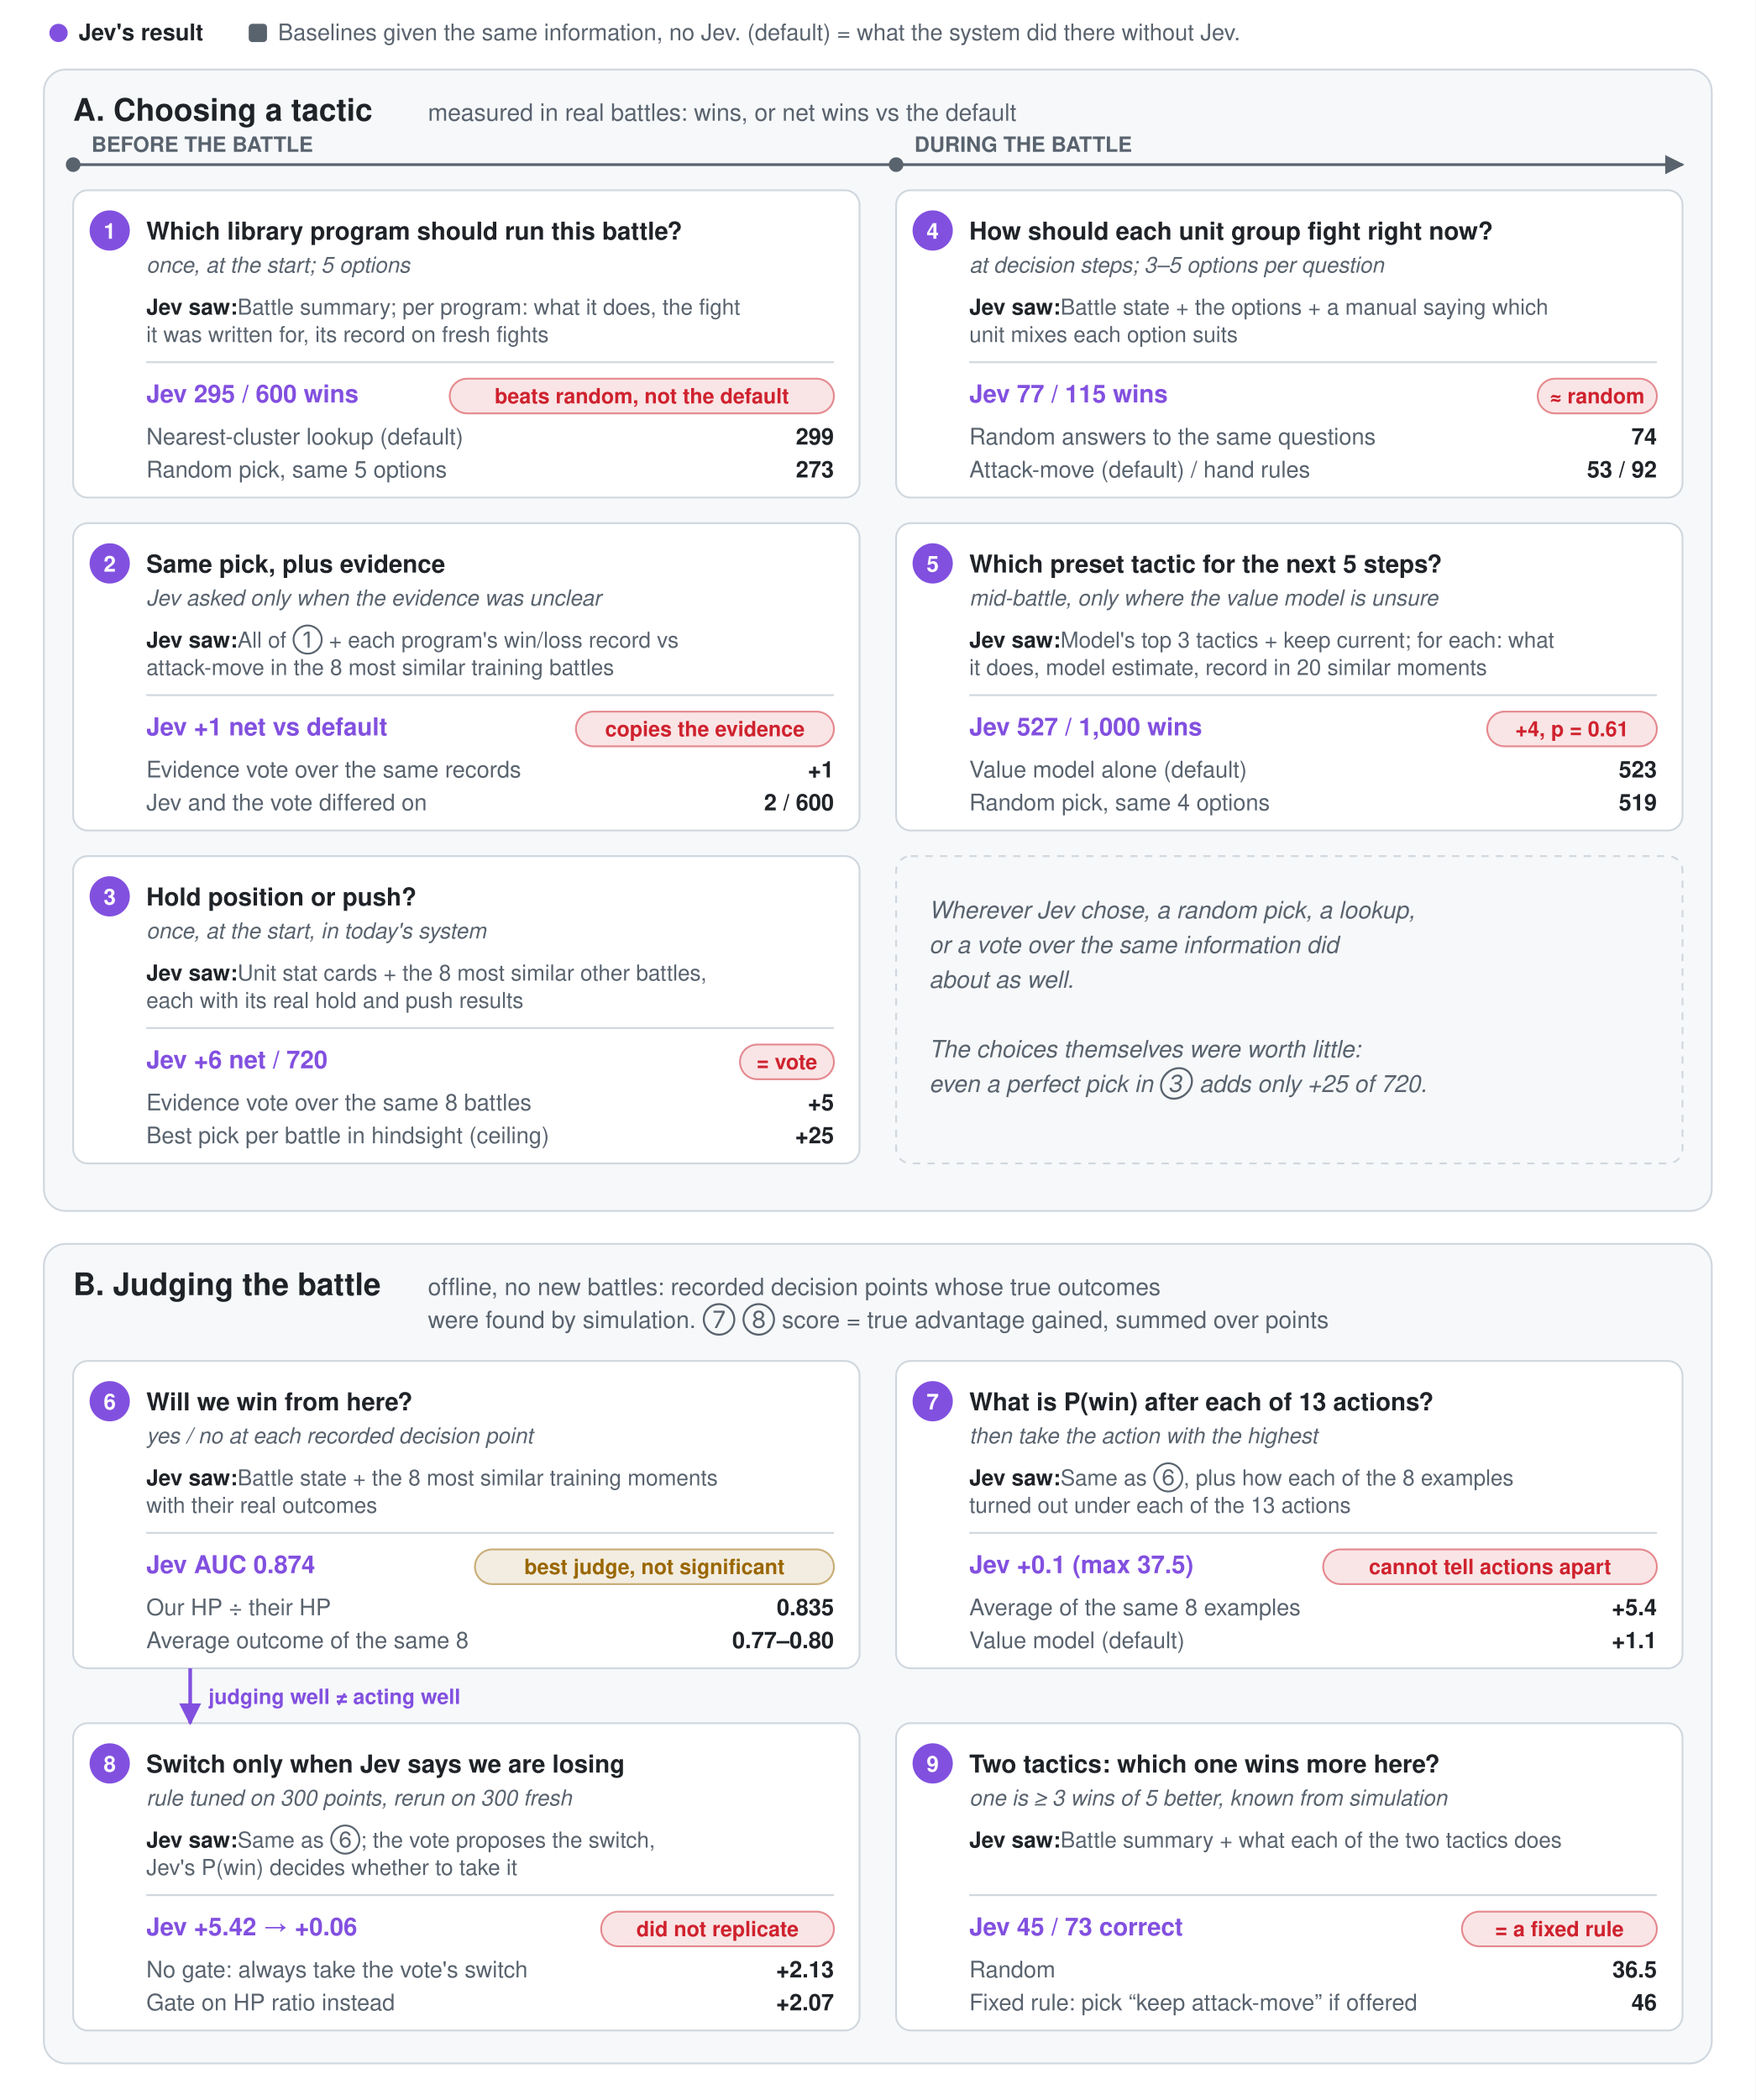
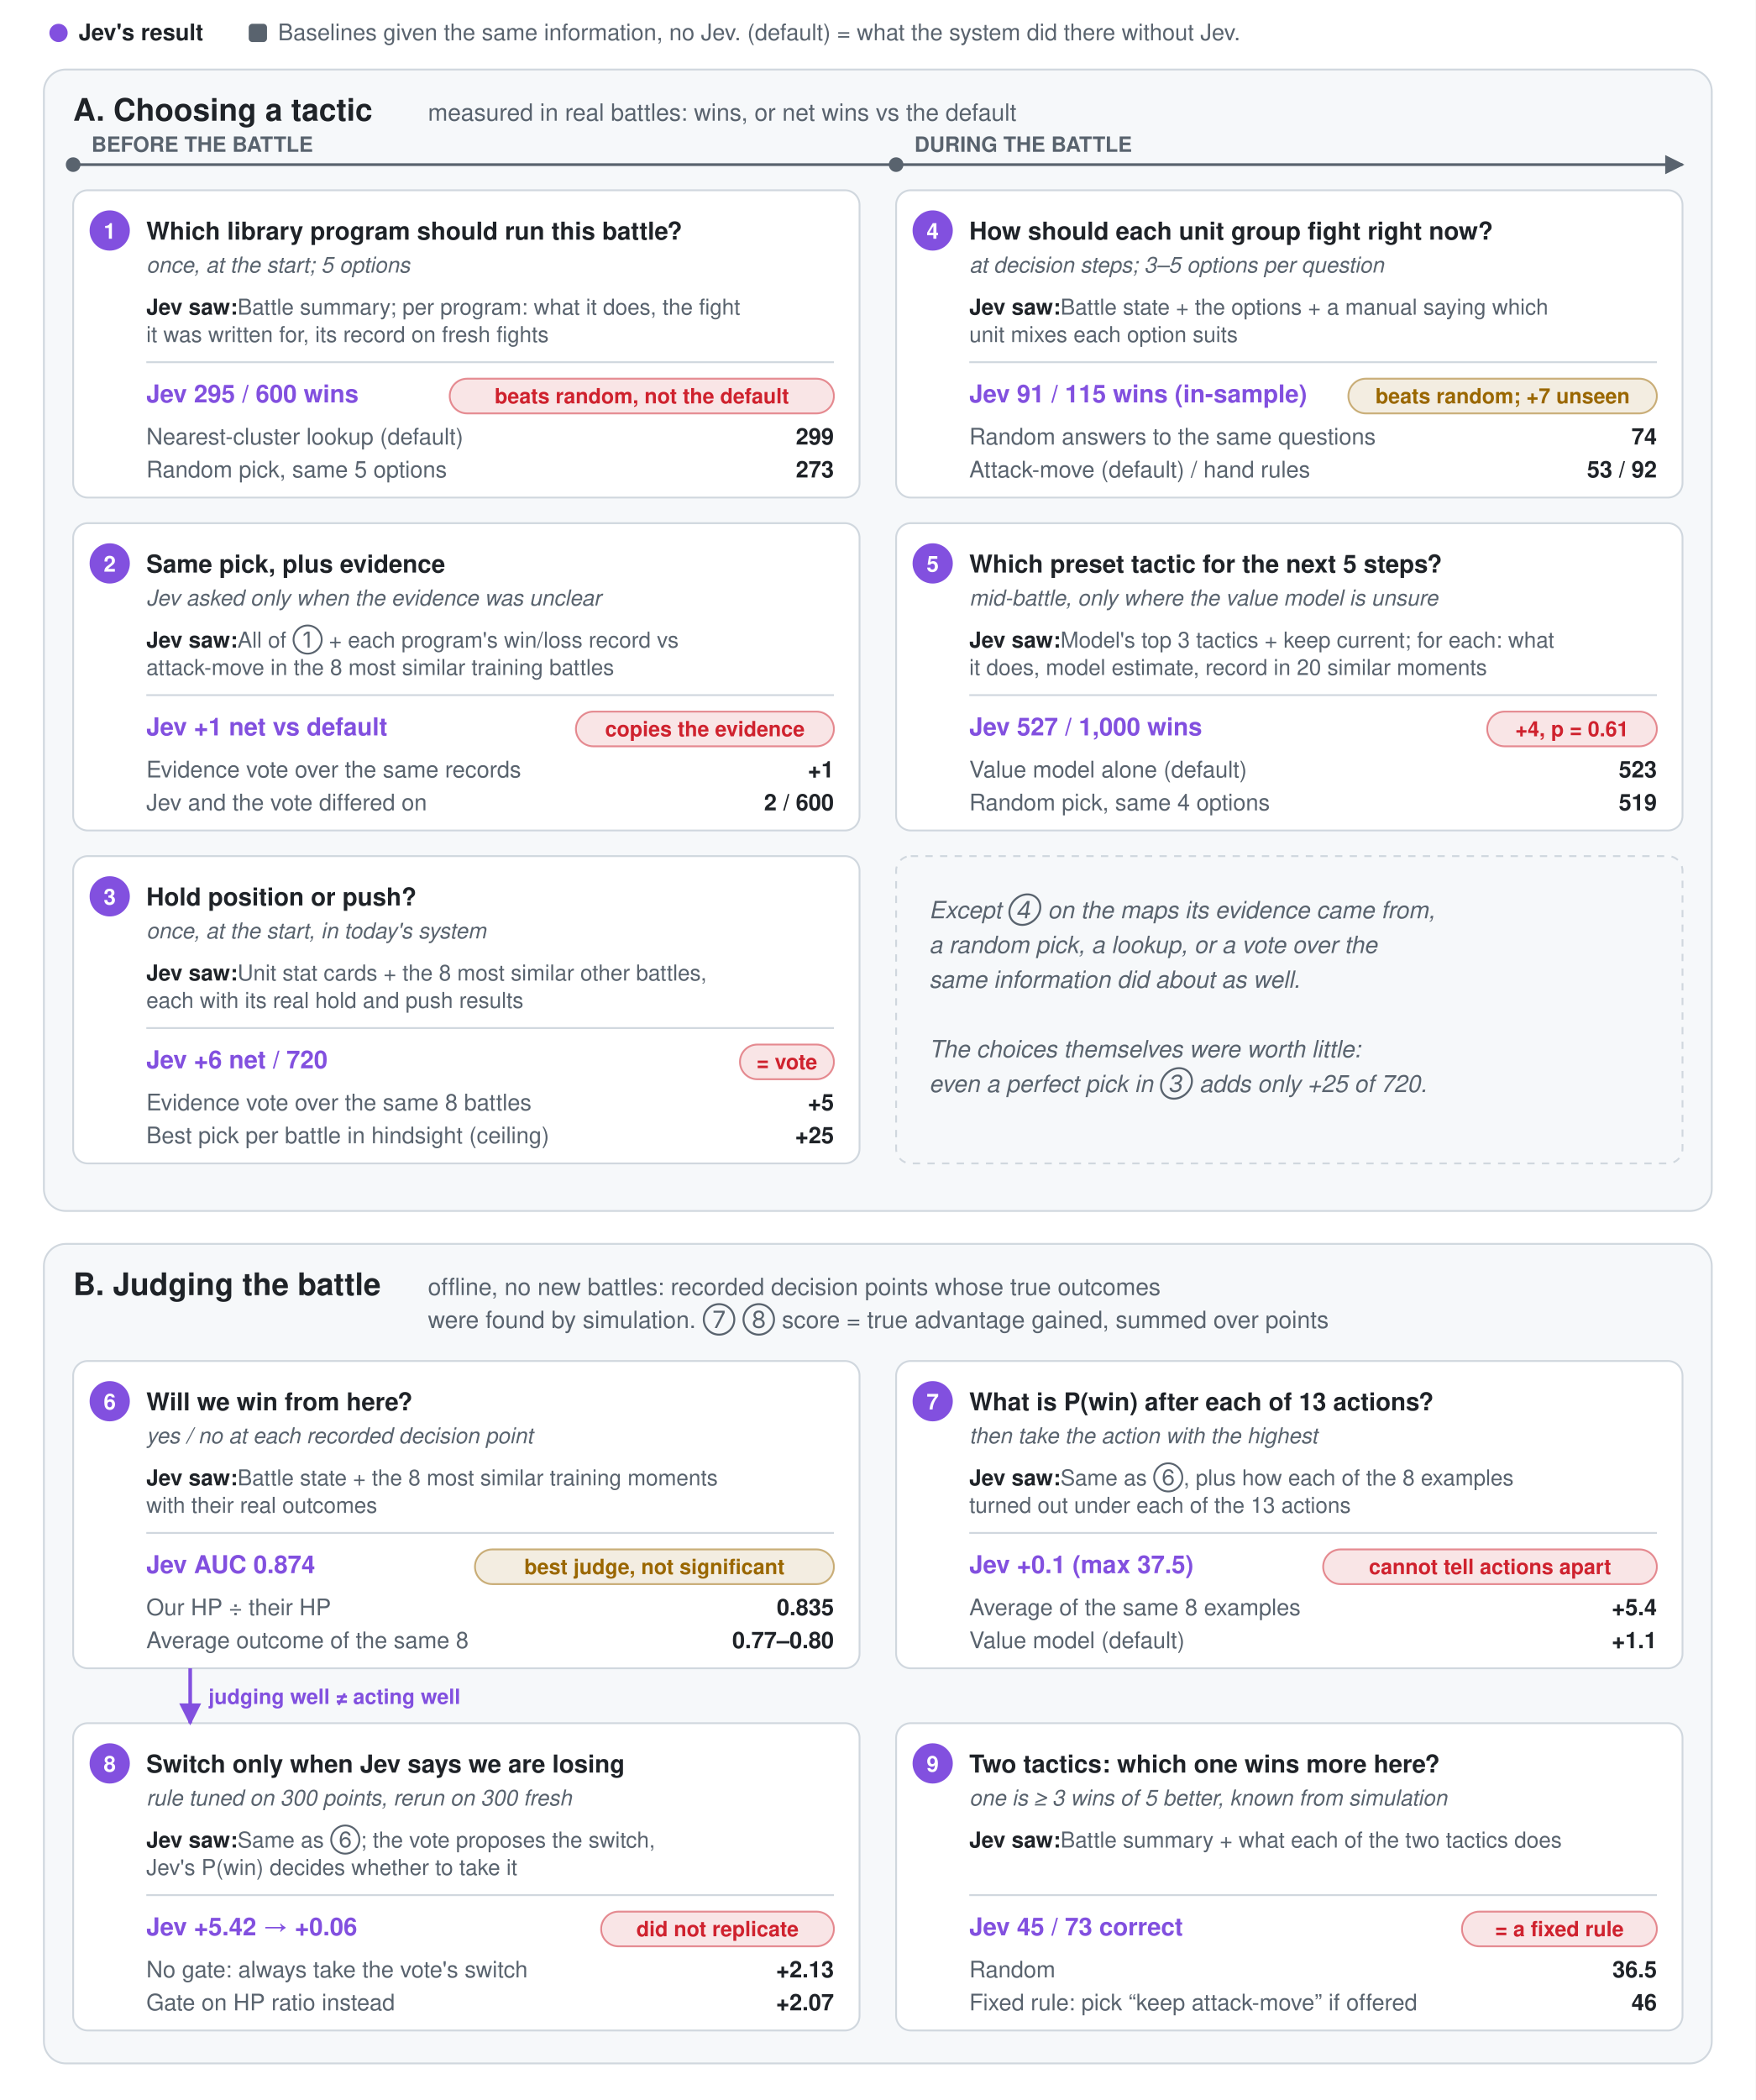
<svg xmlns="http://www.w3.org/2000/svg" viewBox="0 0 960 1148" width="960" height="1148" font-family="-apple-system, BlinkMacSystemFont, 'Segoe UI', Helvetica, Arial, sans-serif">
  <defs>
    <marker id="arr" viewBox="0 0 10 10" refX="9" refY="5" markerWidth="7" markerHeight="7" orient="auto">
      <path d="M0,0 L10,5 L0,10 z" fill="#59636e" />
    </marker>
    <marker id="arrj" viewBox="0 0 10 10" refX="9" refY="5" markerWidth="6" markerHeight="6" orient="auto">
      <path d="M0,0 L10,5 L0,10 z" fill="#8250df" />
    </marker>
  </defs>
  <rect width="960" height="1148" fill="#ffffff" />
  <circle cx="32" cy="18" r="5" fill="#8250df" />
  <text x="43" y="22" font-size="12.5" fill="#1f2328" font-weight="600" text-anchor="start">Jev's result</text>
  <rect x="136" y="13" width="10" height="10" rx="2" fill="#59636e" />
  <text x="152" y="22" font-size="12.5" fill="#59636e" font-weight="400" text-anchor="start">Baselines given the same information, no Jev.  (default) = what the system did there without Jev.</text>
  <rect x="24" y="38" width="912" height="624" rx="12" fill="#f6f8fa" stroke="#d0d7de" />
  <text x="40" y="66" font-size="17" fill="#1f2328" font-weight="700" text-anchor="start">A.  Choosing a tactic</text>
  <text x="234" y="66" font-size="13" fill="#59636e" font-weight="400" text-anchor="start">measured in real battles: wins, or net wins vs the default</text>
  <line x1="40" y1="90" x2="920" y2="90" stroke="#59636e" stroke-width="1.5" marker-end="url(#arr)" />
  <circle cx="40" cy="90" r="4" fill="#59636e" />
  <text x="50" y="83" font-size="11.5" fill="#59636e" font-weight="700" text-anchor="start">BEFORE THE BATTLE</text>
  <circle cx="490" cy="90" r="4" fill="#59636e" />
  <text x="500" y="83" font-size="11.5" fill="#59636e" font-weight="700" text-anchor="start">DURING THE BATTLE</text>
  <rect x="40" y="104" width="430" height="168" rx="8" fill="#ffffff" stroke="#d0d7de" />
  <circle cx="60" cy="126" r="11" fill="#8250df" />
  <text x="60" y="130.5" font-size="12" fill="#fff" font-weight="700" text-anchor="middle">1</text>
  <text x="80" y="131" font-size="13.5" fill="#1f2328" font-weight="600" text-anchor="start">Which library program should run this battle?</text>
  <text x="80" y="149" font-size="12" fill="#59636e" font-weight="400" text-anchor="start" font-style="italic">once, at the start; 5 options</text>
  <text x="80" y="172" font-size="12" fill="#59636e">
    <tspan font-weight="700" fill="#1f2328">Jev saw: </tspan>Battle summary; per program: what it does, the fight</text>
  <text x="80" y="187" font-size="12" fill="#59636e" font-weight="400" text-anchor="start">it was written for, its record on fresh fights</text>
  <line x1="80" y1="198" x2="456" y2="198" stroke="#d0d7de" />
  <text x="80" y="220" font-size="13.5" fill="#8250df" font-weight="700" text-anchor="start">Jev 295 / 600 wins</text>
  <rect x="245.9" y="207" width="210.1" height="19" rx="9.5" fill="#cf222e" fill-opacity="0.12" stroke="#cf222e" stroke-opacity="0.5" />
  <text x="350.95" y="220.5" font-size="11.5" fill="#cf222e" font-weight="600" text-anchor="middle">beats random, not the default</text>
  <text x="80" y="243" font-size="12.5" fill="#59636e" font-weight="400" text-anchor="start">Nearest-cluster lookup (default)</text>
  <text x="456" y="243" font-size="12.5" fill="#1f2328" font-weight="700" text-anchor="end">299</text>
  <text x="80" y="261" font-size="12.5" fill="#59636e" font-weight="400" text-anchor="start">Random pick, same 5 options</text>
  <text x="456" y="261" font-size="12.5" fill="#1f2328" font-weight="700" text-anchor="end">273</text>
  <rect x="40" y="286" width="430" height="168" rx="8" fill="#ffffff" stroke="#d0d7de" />
  <circle cx="60" cy="308" r="11" fill="#8250df" />
  <text x="60" y="312.5" font-size="12" fill="#fff" font-weight="700" text-anchor="middle">2</text>
  <text x="80" y="313" font-size="13.5" fill="#1f2328" font-weight="600" text-anchor="start">Same pick, plus evidence</text>
  <text x="80" y="331" font-size="12" fill="#59636e" font-weight="400" text-anchor="start" font-style="italic">Jev asked only when the evidence was unclear</text>
  <text x="80" y="354" font-size="12" fill="#59636e">
    <tspan font-weight="700" fill="#1f2328">Jev saw: </tspan>All of ① + each program's win/loss record vs</text>
  <text x="80" y="369" font-size="12" fill="#59636e" font-weight="400" text-anchor="start">attack-move in the 8 most similar training battles</text>
  <line x1="80" y1="380" x2="456" y2="380" stroke="#d0d7de" />
  <text x="80" y="402" font-size="13.5" fill="#8250df" font-weight="700" text-anchor="start">Jev +1 net vs default</text>
  <rect x="314.9" y="389" width="141.1" height="19" rx="9.5" fill="#cf222e" fill-opacity="0.12" stroke="#cf222e" stroke-opacity="0.5" />
  <text x="385.45" y="402.5" font-size="11.5" fill="#cf222e" font-weight="600" text-anchor="middle">copies the evidence</text>
  <text x="80" y="425" font-size="12.5" fill="#59636e" font-weight="400" text-anchor="start">Evidence vote over the same records</text>
  <text x="456" y="425" font-size="12.5" fill="#1f2328" font-weight="700" text-anchor="end">+1</text>
  <text x="80" y="443" font-size="12.5" fill="#59636e" font-weight="400" text-anchor="start">Jev and the vote differed on</text>
  <text x="456" y="443" font-size="12.5" fill="#1f2328" font-weight="700" text-anchor="end">2 / 600</text>
  <rect x="40" y="468" width="430" height="168" rx="8" fill="#ffffff" stroke="#d0d7de" />
  <circle cx="60" cy="490" r="11" fill="#8250df" />
  <text x="60" y="494.5" font-size="12" fill="#fff" font-weight="700" text-anchor="middle">3</text>
  <text x="80" y="495" font-size="13.5" fill="#1f2328" font-weight="600" text-anchor="start">Hold position or push?</text>
  <text x="80" y="513" font-size="12" fill="#59636e" font-weight="400" text-anchor="start" font-style="italic">once, at the start, in today's system</text>
  <text x="80" y="536" font-size="12" fill="#59636e">
    <tspan font-weight="700" fill="#1f2328">Jev saw: </tspan>Unit stat cards + the 8 most similar other battles,</text>
  <text x="80" y="551" font-size="12" fill="#59636e" font-weight="400" text-anchor="start">each with its real hold and push results</text>
  <line x1="80" y1="562" x2="456" y2="562" stroke="#d0d7de" />
  <text x="80" y="584" font-size="13.5" fill="#8250df" font-weight="700" text-anchor="start">Jev +6 net / 720</text>
  <rect x="404.6" y="571" width="51.4" height="19" rx="9.5" fill="#cf222e" fill-opacity="0.12" stroke="#cf222e" stroke-opacity="0.5" />
  <text x="430.3" y="584.5" font-size="11.5" fill="#cf222e" font-weight="600" text-anchor="middle">= vote</text>
  <text x="80" y="607" font-size="12.5" fill="#59636e" font-weight="400" text-anchor="start">Evidence vote over the same 8 battles</text>
  <text x="456" y="607" font-size="12.5" fill="#1f2328" font-weight="700" text-anchor="end">+5</text>
  <text x="80" y="625" font-size="12.5" fill="#59636e" font-weight="400" text-anchor="start">Best pick per battle in hindsight (ceiling)</text>
  <text x="456" y="625" font-size="12.5" fill="#1f2328" font-weight="700" text-anchor="end">+25</text>
  <rect x="490" y="104" width="430" height="168" rx="8" fill="#ffffff" stroke="#d0d7de" />
  <circle cx="510" cy="126" r="11" fill="#8250df" />
  <text x="510" y="130.5" font-size="12" fill="#fff" font-weight="700" text-anchor="middle">4</text>
  <text x="530" y="131" font-size="13.5" fill="#1f2328" font-weight="600" text-anchor="start">How should each unit group fight right now?</text>
  <text x="530" y="149" font-size="12" fill="#59636e" font-weight="400" text-anchor="start" font-style="italic">at decision steps; 3–5 options per question</text>
  <text x="530" y="172" font-size="12" fill="#59636e">
    <tspan font-weight="700" fill="#1f2328">Jev saw: </tspan>Battle state + the options + a manual saying which</text>
  <text x="530" y="187" font-size="12" fill="#59636e" font-weight="400" text-anchor="start">unit mixes each option suits</text>
  <line x1="530" y1="198" x2="906" y2="198" stroke="#d0d7de" />
-   <text x="530" y="220" font-size="13.5" fill="#8250df" font-weight="700" text-anchor="start">Jev 77 / 115 wins</text>
-   <rect x="840.8" y="207" width="65.2" height="19" rx="9.5" fill="#cf222e" fill-opacity="0.12" stroke="#cf222e" stroke-opacity="0.5" />
-   <text x="873.4" y="220.5" font-size="11.5" fill="#cf222e" font-weight="600" text-anchor="middle">≈ random</text>
+   <text x="530" y="220" font-size="13.5" fill="#8250df" font-weight="700" text-anchor="start">Jev 91 / 115 wins (in-sample)</text>
+   <rect x="737.3" y="207" width="168.7" height="19" rx="9.5" fill="#9a6700" fill-opacity="0.12" stroke="#9a6700" stroke-opacity="0.5" />
+   <text x="821.65" y="220.5" font-size="11.5" fill="#9a6700" font-weight="600" text-anchor="middle">beats random; +7 unseen</text>
  <text x="530" y="243" font-size="12.5" fill="#59636e" font-weight="400" text-anchor="start">Random answers to the same questions</text>
  <text x="906" y="243" font-size="12.5" fill="#1f2328" font-weight="700" text-anchor="end">74</text>
  <text x="530" y="261" font-size="12.5" fill="#59636e" font-weight="400" text-anchor="start">Attack-move (default) / hand rules</text>
  <text x="906" y="261" font-size="12.5" fill="#1f2328" font-weight="700" text-anchor="end">53 / 92</text>
  <rect x="490" y="286" width="430" height="168" rx="8" fill="#ffffff" stroke="#d0d7de" />
  <circle cx="510" cy="308" r="11" fill="#8250df" />
  <text x="510" y="312.5" font-size="12" fill="#fff" font-weight="700" text-anchor="middle">5</text>
  <text x="530" y="313" font-size="13.5" fill="#1f2328" font-weight="600" text-anchor="start">Which preset tactic for the next 5 steps?</text>
  <text x="530" y="331" font-size="12" fill="#59636e" font-weight="400" text-anchor="start" font-style="italic">mid-battle, only where the value model is unsure</text>
  <text x="530" y="354" font-size="12" fill="#59636e">
    <tspan font-weight="700" fill="#1f2328">Jev saw: </tspan>Model's top 3 tactics + keep current; for each: what</text>
  <text x="530" y="369" font-size="12" fill="#59636e" font-weight="400" text-anchor="start">it does, model estimate, record in 20 similar moments</text>
  <line x1="530" y1="380" x2="906" y2="380" stroke="#d0d7de" />
  <text x="530" y="402" font-size="13.5" fill="#8250df" font-weight="700" text-anchor="start">Jev 527 / 1,000 wins</text>
  <rect x="813.2" y="389" width="92.8" height="19" rx="9.5" fill="#cf222e" fill-opacity="0.12" stroke="#cf222e" stroke-opacity="0.5" />
  <text x="859.6" y="402.5" font-size="11.5" fill="#cf222e" font-weight="600" text-anchor="middle">+4, p = 0.61</text>
  <text x="530" y="425" font-size="12.5" fill="#59636e" font-weight="400" text-anchor="start">Value model alone (default)</text>
  <text x="906" y="425" font-size="12.5" fill="#1f2328" font-weight="700" text-anchor="end">523</text>
  <text x="530" y="443" font-size="12.5" fill="#59636e" font-weight="400" text-anchor="start">Random pick, same 4 options</text>
  <text x="906" y="443" font-size="12.5" fill="#1f2328" font-weight="700" text-anchor="end">519</text>
  <rect x="490" y="468" width="430" height="168" rx="8" fill="none" stroke="#d0d7de" stroke-dasharray="4 4" />
-   <text x="508" y="502" font-size="13" fill="#59636e" font-weight="400" text-anchor="start" font-style="italic">Wherever Jev chose, a random pick, a lookup,</text>
-   <text x="508" y="521" font-size="13" fill="#59636e" font-weight="400" text-anchor="start" font-style="italic">or a vote over the same information did</text>
-   <text x="508" y="540" font-size="13" fill="#59636e" font-weight="400" text-anchor="start" font-style="italic">about as well.</text>
+   <text x="508" y="502" font-size="13" fill="#59636e" font-weight="400" text-anchor="start" font-style="italic">Except ④ on the maps its evidence came from,</text>
+   <text x="508" y="521" font-size="13" fill="#59636e" font-weight="400" text-anchor="start" font-style="italic">a random pick, a lookup, or a vote over the</text>
+   <text x="508" y="540" font-size="13" fill="#59636e" font-weight="400" text-anchor="start" font-style="italic">same information did about as well.</text>
  <text x="508" y="559" font-size="13" fill="#59636e" font-weight="400" text-anchor="start" font-style="italic" />
  <text x="508" y="578" font-size="13" fill="#59636e" font-weight="400" text-anchor="start" font-style="italic">The choices themselves were worth little:</text>
  <text x="508" y="597" font-size="13" fill="#59636e" font-weight="400" text-anchor="start" font-style="italic">even a perfect pick in ③ adds only +25 of 720.</text>
  <rect x="24" y="680" width="912" height="448" rx="12" fill="#f6f8fa" stroke="#d0d7de" />
  <text x="40" y="708" font-size="17" fill="#1f2328" font-weight="700" text-anchor="start">B.  Judging the battle</text>
  <text x="234" y="708" font-size="13" fill="#59636e" font-weight="400" text-anchor="start">offline, no new battles: recorded decision points whose true outcomes</text>
  <text x="234" y="726" font-size="13" fill="#59636e" font-weight="400" text-anchor="start">were found by simulation.  ⑦ ⑧ score = true advantage gained, summed over points</text>
  <rect x="40" y="744" width="430" height="168" rx="8" fill="#ffffff" stroke="#d0d7de" />
  <circle cx="60" cy="766" r="11" fill="#8250df" />
  <text x="60" y="770.5" font-size="12" fill="#fff" font-weight="700" text-anchor="middle">6</text>
  <text x="80" y="771" font-size="13.5" fill="#1f2328" font-weight="600" text-anchor="start">Will we win from here?</text>
  <text x="80" y="789" font-size="12" fill="#59636e" font-weight="400" text-anchor="start" font-style="italic">yes / no at each recorded decision point</text>
  <text x="80" y="812" font-size="12" fill="#59636e">
    <tspan font-weight="700" fill="#1f2328">Jev saw: </tspan>Battle state + the 8 most similar training moments</text>
  <text x="80" y="827" font-size="12" fill="#59636e" font-weight="400" text-anchor="start">with their real outcomes</text>
  <line x1="80" y1="838" x2="456" y2="838" stroke="#d0d7de" />
  <text x="80" y="860" font-size="13.5" fill="#8250df" font-weight="700" text-anchor="start">Jev AUC 0.874</text>
  <rect x="259.7" y="847" width="196.3" height="19" rx="9.5" fill="#9a6700" fill-opacity="0.12" stroke="#9a6700" stroke-opacity="0.5" />
  <text x="357.85" y="860.5" font-size="11.5" fill="#9a6700" font-weight="600" text-anchor="middle">best judge, not significant</text>
  <text x="80" y="883" font-size="12.5" fill="#59636e" font-weight="400" text-anchor="start">Our HP ÷ their HP</text>
  <text x="456" y="883" font-size="12.5" fill="#1f2328" font-weight="700" text-anchor="end">0.835</text>
  <text x="80" y="901" font-size="12.5" fill="#59636e" font-weight="400" text-anchor="start">Average outcome of the same 8</text>
  <text x="456" y="901" font-size="12.5" fill="#1f2328" font-weight="700" text-anchor="end">0.77–0.80</text>
  <rect x="490" y="744" width="430" height="168" rx="8" fill="#ffffff" stroke="#d0d7de" />
  <circle cx="510" cy="766" r="11" fill="#8250df" />
  <text x="510" y="770.5" font-size="12" fill="#fff" font-weight="700" text-anchor="middle">7</text>
  <text x="530" y="771" font-size="13.5" fill="#1f2328" font-weight="600" text-anchor="start">What is P(win) after each of 13 actions?</text>
  <text x="530" y="789" font-size="12" fill="#59636e" font-weight="400" text-anchor="start" font-style="italic">then take the action with the highest</text>
  <text x="530" y="812" font-size="12" fill="#59636e">
    <tspan font-weight="700" fill="#1f2328">Jev saw: </tspan>Same as ⑥, plus how each of the 8 examples</text>
  <text x="530" y="827" font-size="12" fill="#59636e" font-weight="400" text-anchor="start">turned out under each of the 13 actions</text>
  <line x1="530" y1="838" x2="906" y2="838" stroke="#d0d7de" />
  <text x="530" y="860" font-size="13.5" fill="#8250df" font-weight="700" text-anchor="start">Jev +0.1 (max 37.5)</text>
  <rect x="723.5" y="847" width="182.5" height="19" rx="9.5" fill="#cf222e" fill-opacity="0.12" stroke="#cf222e" stroke-opacity="0.5" />
  <text x="814.75" y="860.5" font-size="11.5" fill="#cf222e" font-weight="600" text-anchor="middle">cannot tell actions apart</text>
  <text x="530" y="883" font-size="12.5" fill="#59636e" font-weight="400" text-anchor="start">Average of the same 8 examples</text>
  <text x="906" y="883" font-size="12.5" fill="#1f2328" font-weight="700" text-anchor="end">+5.4</text>
  <text x="530" y="901" font-size="12.5" fill="#59636e" font-weight="400" text-anchor="start">Value model (default)</text>
  <text x="906" y="901" font-size="12.5" fill="#1f2328" font-weight="700" text-anchor="end">+1.1</text>
  <rect x="40" y="942" width="430" height="168" rx="8" fill="#ffffff" stroke="#d0d7de" />
  <circle cx="60" cy="964" r="11" fill="#8250df" />
  <text x="60" y="968.5" font-size="12" fill="#fff" font-weight="700" text-anchor="middle">8</text>
  <text x="80" y="969" font-size="13.5" fill="#1f2328" font-weight="600" text-anchor="start">Switch only when Jev says we are losing</text>
  <text x="80" y="987" font-size="12" fill="#59636e" font-weight="400" text-anchor="start" font-style="italic">rule tuned on 300 points, rerun on 300 fresh</text>
  <text x="80" y="1010" font-size="12" fill="#59636e">
    <tspan font-weight="700" fill="#1f2328">Jev saw: </tspan>Same as ⑥; the vote proposes the switch,</text>
  <text x="80" y="1025" font-size="12" fill="#59636e" font-weight="400" text-anchor="start">Jev's P(win) decides whether to take it</text>
  <line x1="80" y1="1036" x2="456" y2="1036" stroke="#d0d7de" />
  <text x="80" y="1058" font-size="13.5" fill="#8250df" font-weight="700" text-anchor="start">Jev +5.42 → +0.06</text>
  <rect x="328.7" y="1045" width="127.3" height="19" rx="9.5" fill="#cf222e" fill-opacity="0.12" stroke="#cf222e" stroke-opacity="0.5" />
  <text x="392.35" y="1058.5" font-size="11.5" fill="#cf222e" font-weight="600" text-anchor="middle">did not replicate</text>
  <text x="80" y="1081" font-size="12.5" fill="#59636e" font-weight="400" text-anchor="start">No gate: always take the vote's switch</text>
  <text x="456" y="1081" font-size="12.5" fill="#1f2328" font-weight="700" text-anchor="end">+2.13</text>
  <text x="80" y="1099" font-size="12.5" fill="#59636e" font-weight="400" text-anchor="start">Gate on HP ratio instead</text>
  <text x="456" y="1099" font-size="12.5" fill="#1f2328" font-weight="700" text-anchor="end">+2.07</text>
  <rect x="490" y="942" width="430" height="168" rx="8" fill="#ffffff" stroke="#d0d7de" />
  <circle cx="510" cy="964" r="11" fill="#8250df" />
  <text x="510" y="968.5" font-size="12" fill="#fff" font-weight="700" text-anchor="middle">9</text>
  <text x="530" y="969" font-size="13.5" fill="#1f2328" font-weight="600" text-anchor="start">Two tactics: which one wins more here?</text>
  <text x="530" y="987" font-size="12" fill="#59636e" font-weight="400" text-anchor="start" font-style="italic">one is ≥ 3 wins of 5 better, known from simulation</text>
  <text x="530" y="1010" font-size="12" fill="#59636e">
    <tspan font-weight="700" fill="#1f2328">Jev saw: </tspan>Battle summary + what each of the two tactics does</text>
  <line x1="530" y1="1036" x2="906" y2="1036" stroke="#d0d7de" />
  <text x="530" y="1058" font-size="13.5" fill="#8250df" font-weight="700" text-anchor="start">Jev 45 / 73 correct</text>
  <rect x="799.4" y="1045" width="106.6" height="19" rx="9.5" fill="#cf222e" fill-opacity="0.12" stroke="#cf222e" stroke-opacity="0.5" />
  <text x="852.7" y="1058.5" font-size="11.5" fill="#cf222e" font-weight="600" text-anchor="middle">= a fixed rule</text>
  <text x="530" y="1081" font-size="12.5" fill="#59636e" font-weight="400" text-anchor="start">Random</text>
  <text x="906" y="1081" font-size="12.5" fill="#1f2328" font-weight="700" text-anchor="end">36.5</text>
  <text x="530" y="1099" font-size="12.5" fill="#59636e" font-weight="400" text-anchor="start">Fixed rule: pick “keep attack-move” if offered</text>
  <text x="906" y="1099" font-size="12.5" fill="#1f2328" font-weight="700" text-anchor="end">46</text>
  <path d="M 104 912 L 104 942" stroke="#8250df" stroke-width="2" fill="none" marker-end="url(#arrj)" />
  <text x="114" y="931.5" font-size="11.5" fill="#8250df" font-weight="700" text-anchor="start">judging well ≠ acting well</text>
</svg>
